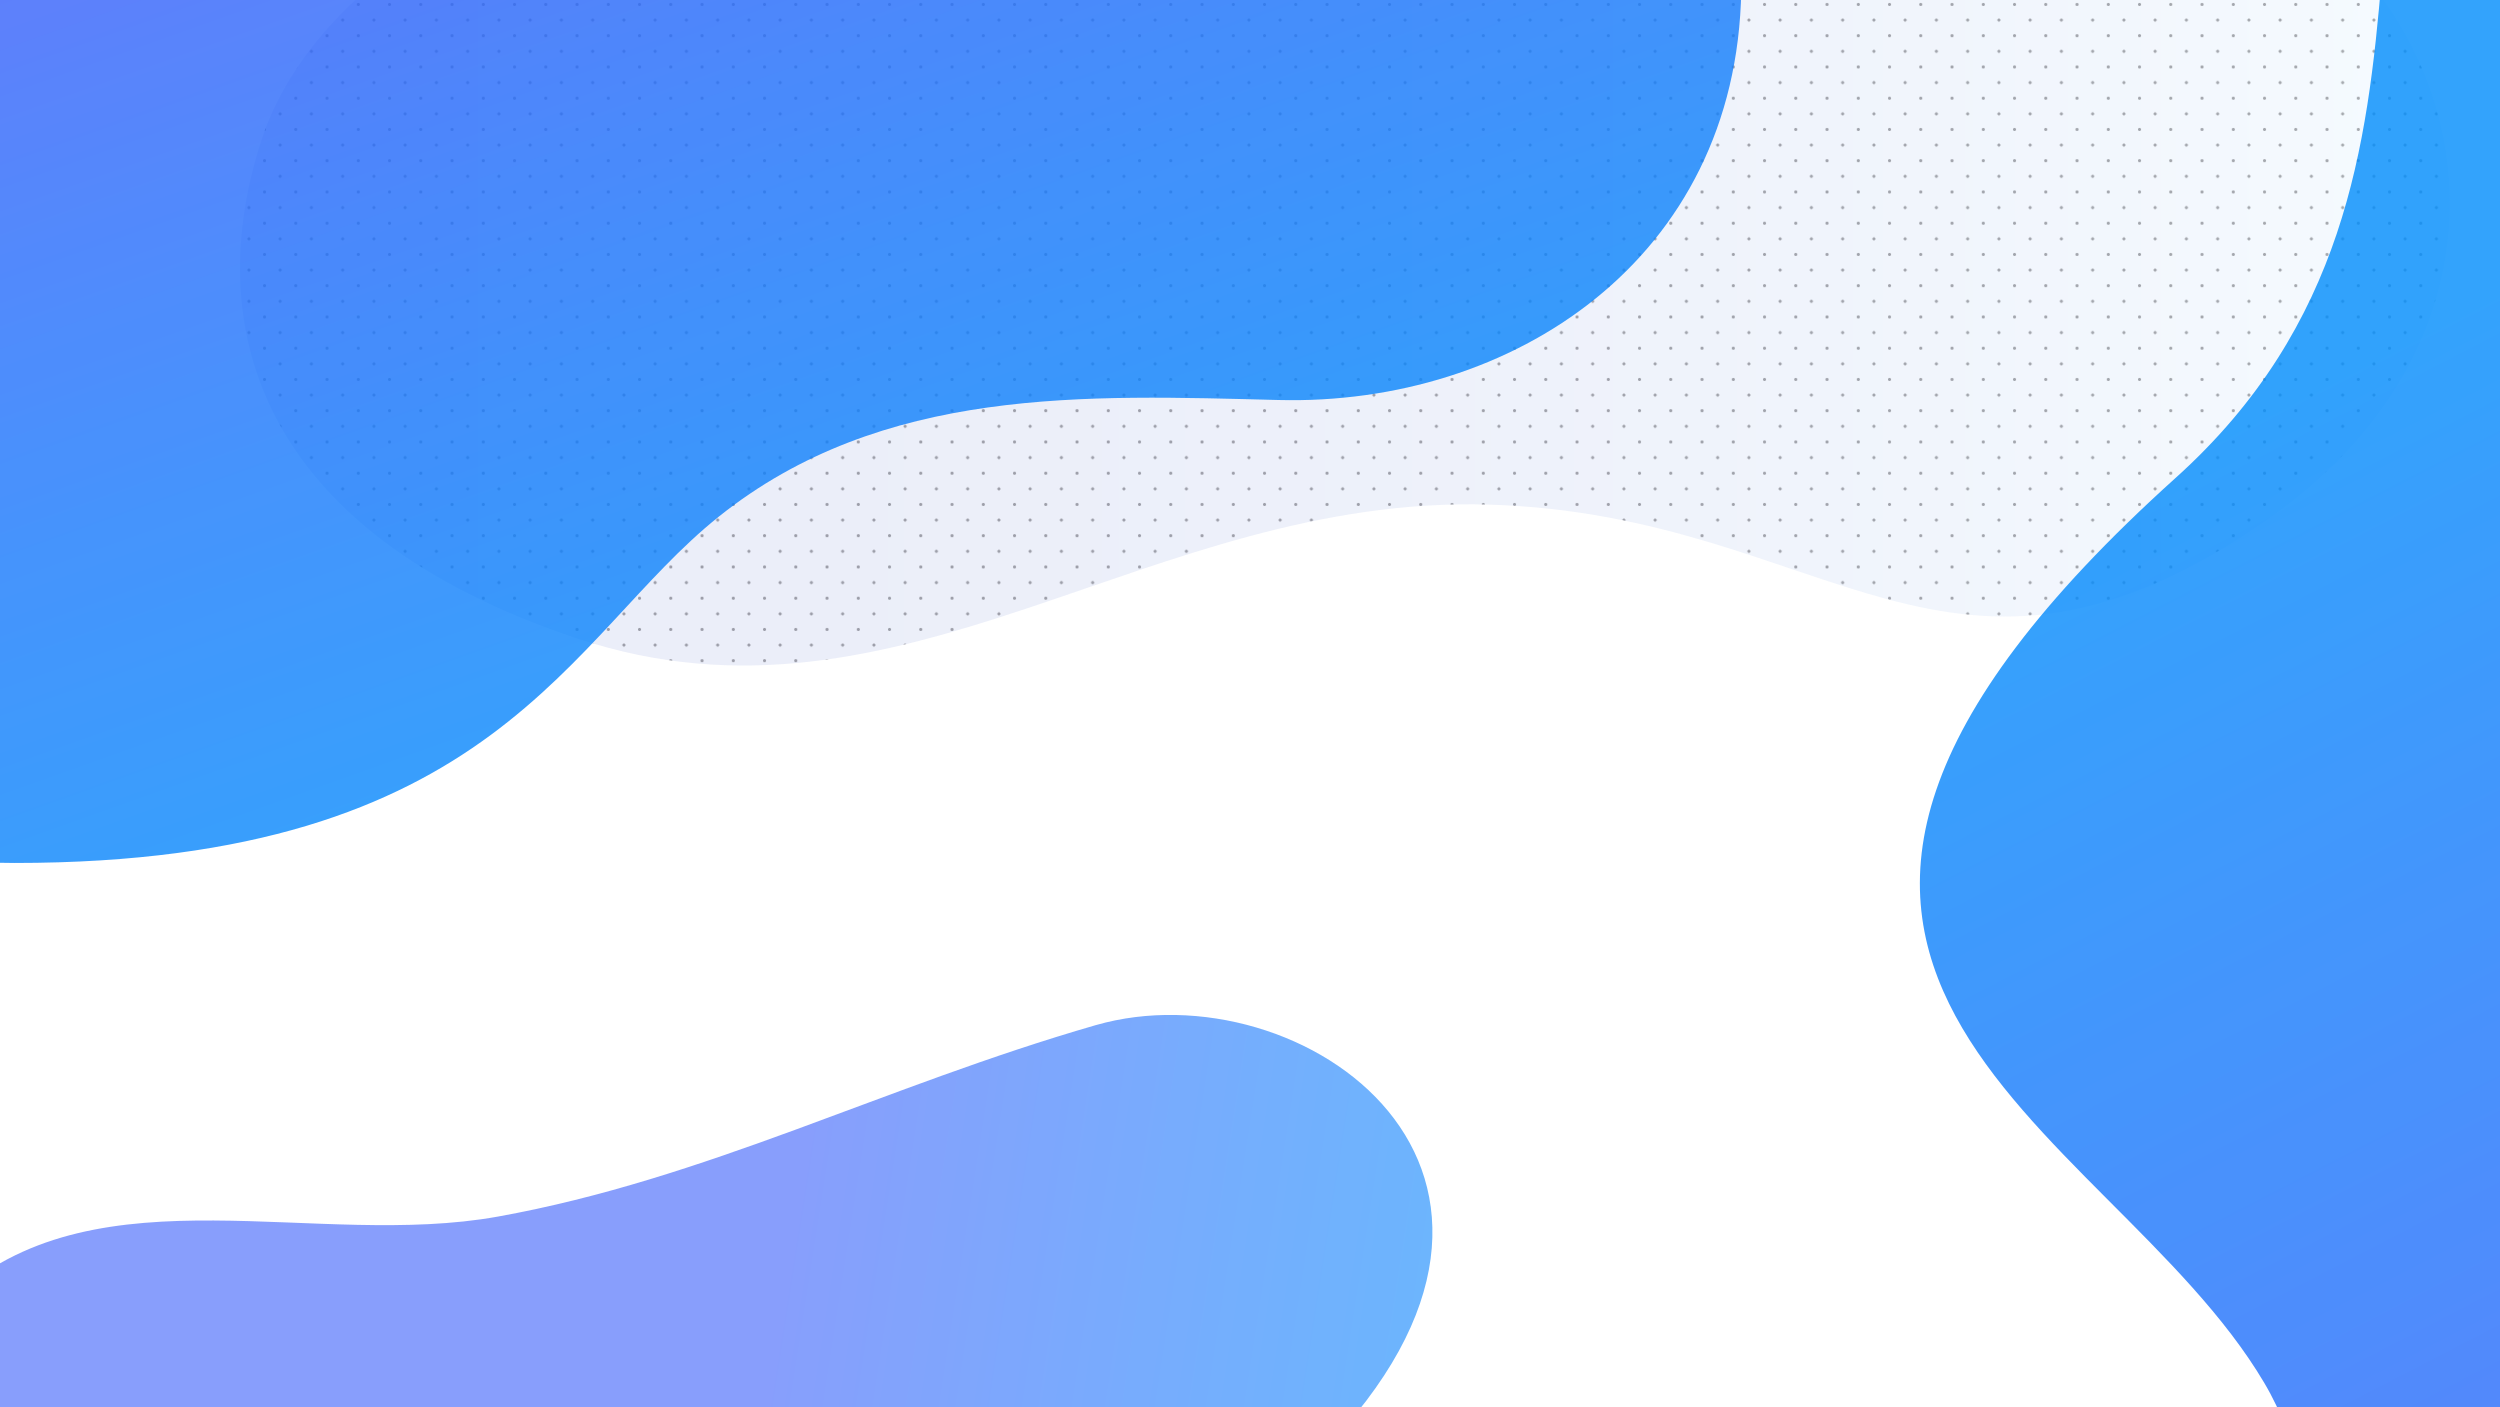
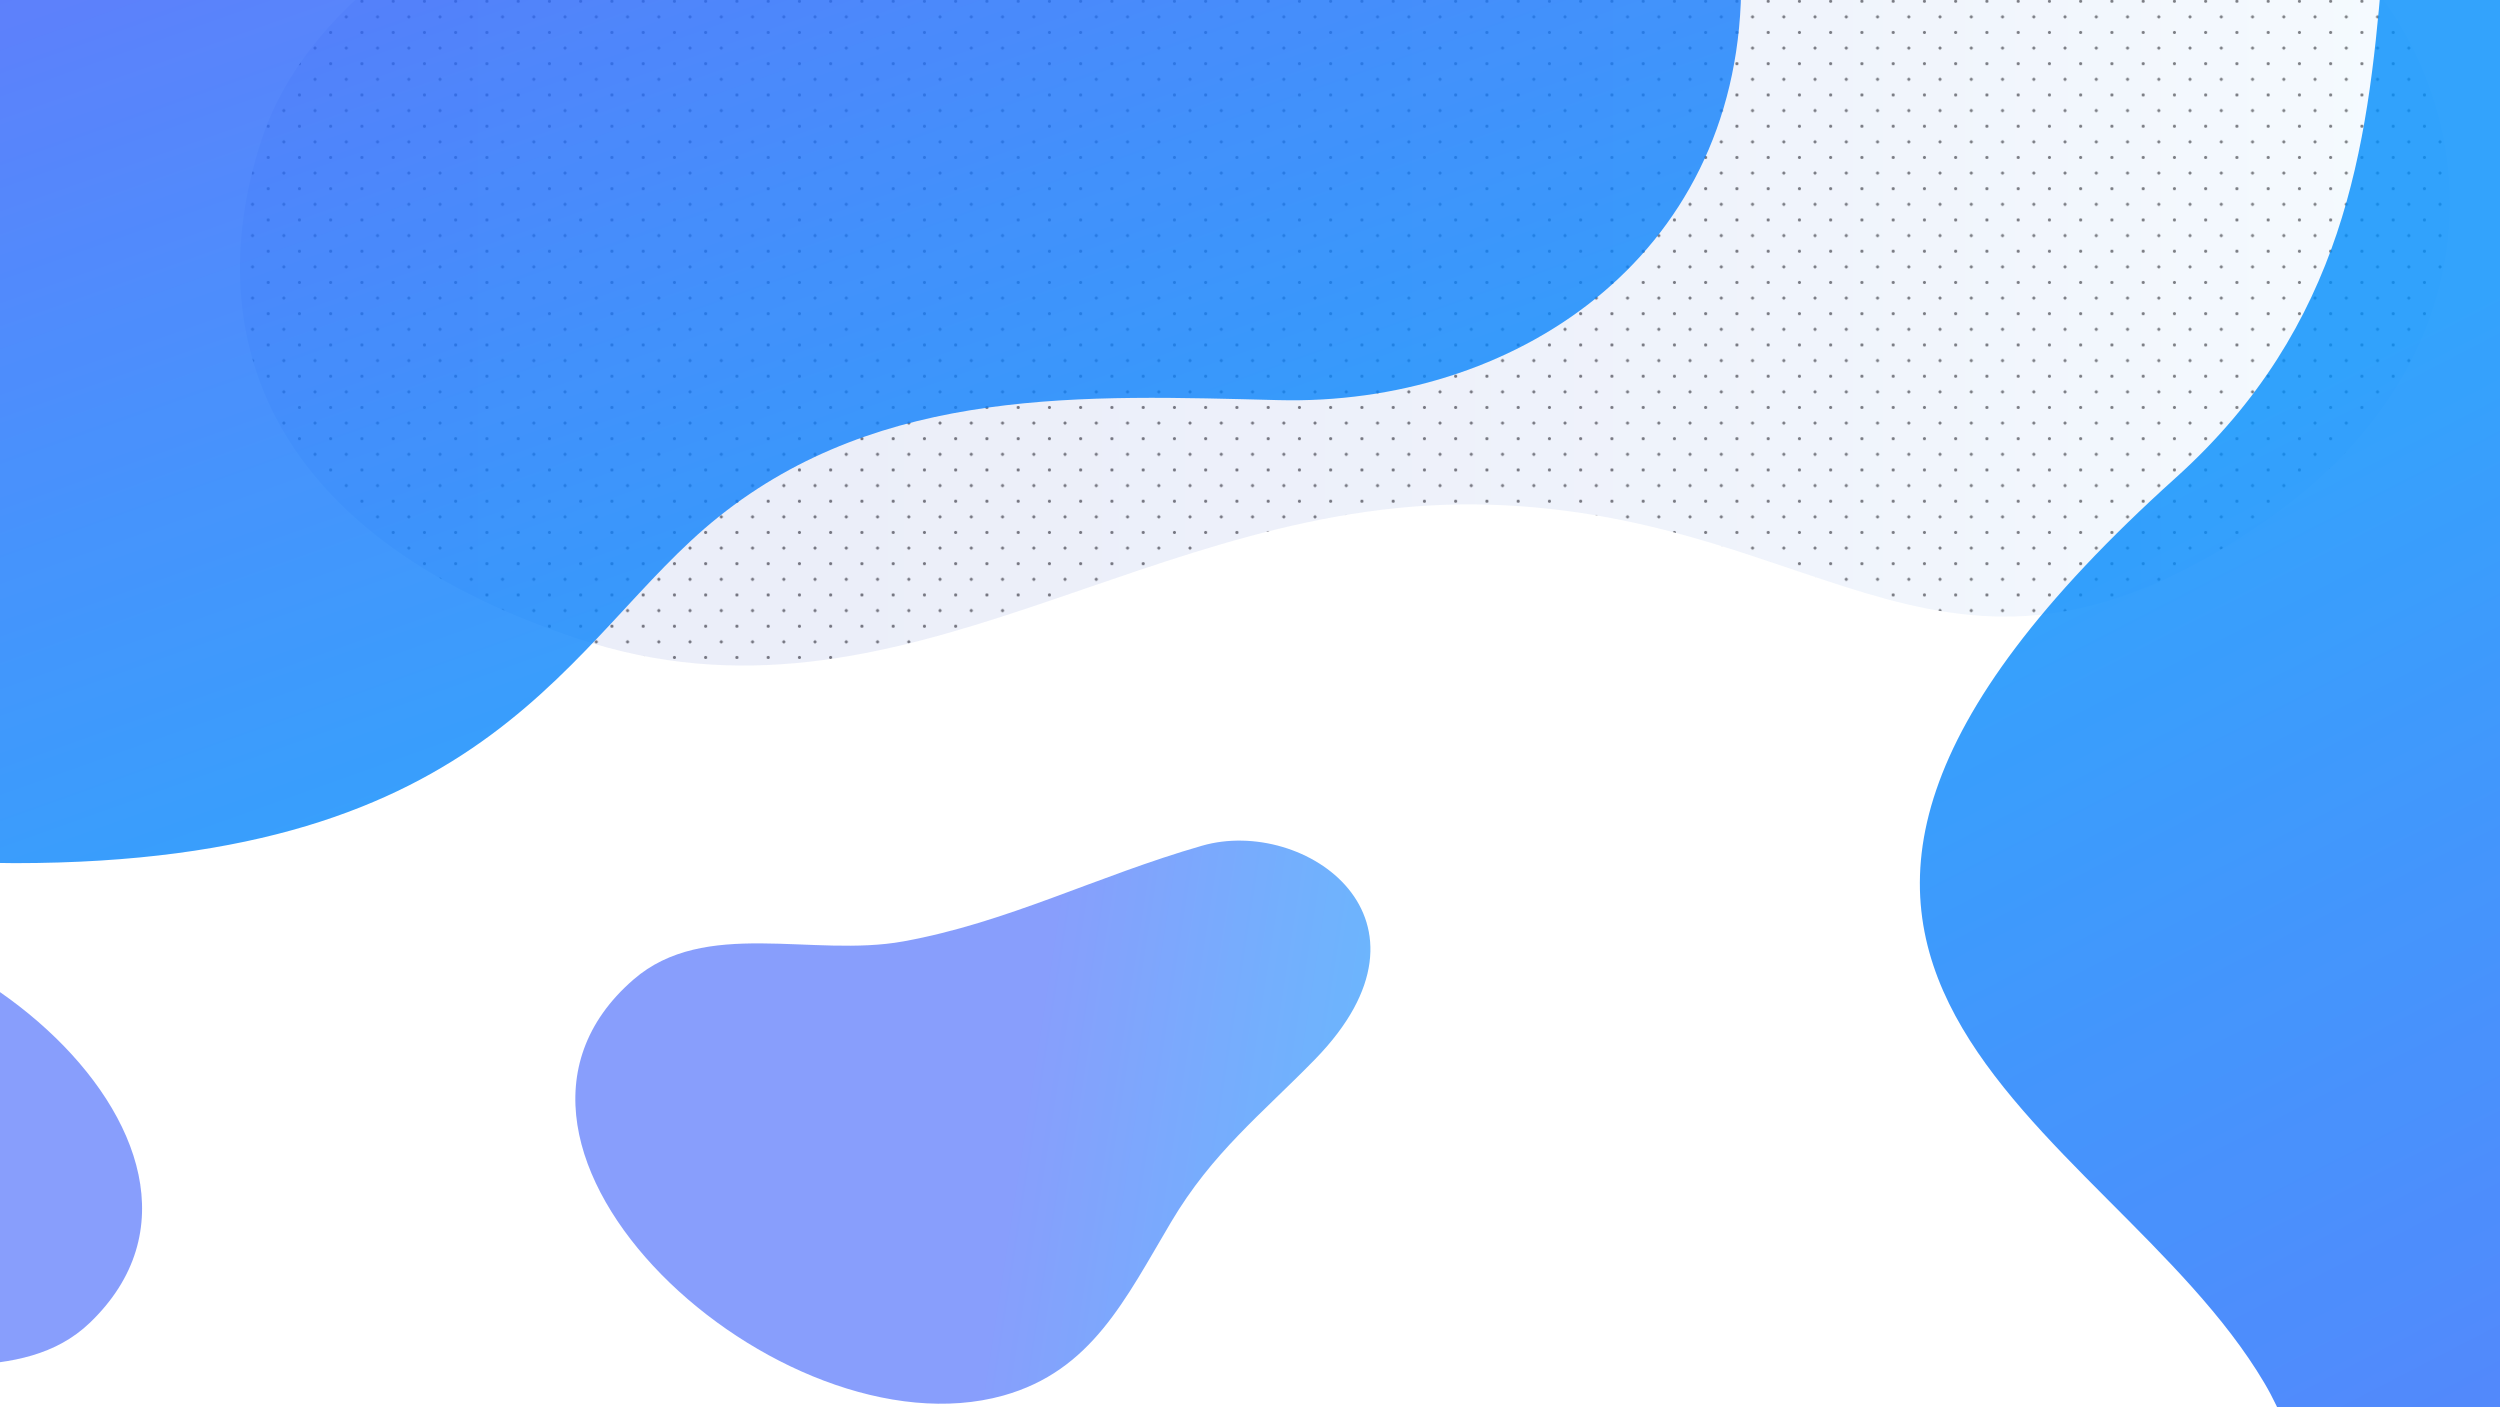
- <svg xmlns="http://www.w3.org/2000/svg" version="1.1" id="Layer_1" x="0px" y="0px" viewBox="0 0 1920 1080" style="enable-background:new 0 0 1920 1080;" xml:space="preserve">
-   <pattern x="-2160.835" y="-5888.56" width="48" height="48" patternUnits="userSpaceOnUse" id="_x36__dpi_10_x25_" viewBox="1.2 -49.2 48 48" style="overflow:visible;">
+ <svg xmlns="http://www.w3.org/2000/svg" xmlns:xlink="http://www.w3.org/1999/xlink" version="1.1" id="Layer_1" x="0px" y="0px" viewBox="0 0 1920 1080" style="enable-background:new 0 0 1920 1080;" xml:space="preserve">
+   <style type="text/css">
+ 	.st0{fill:none;}
+ 	.st1{fill:#231F20;}
+ 	.st2{opacity:0.6;fill:url(#SVGID_1_);enable-background:new    ;}
+ 	.st3{opacity:0.1;fill:url(#SVGID_2_);enable-background:new    ;}
+ 	.st4{opacity:0.6;fill:url(#SVGID_3_);enable-background:new    ;}
+ 	.st5{opacity:0.8;fill:url(#SVGID_4_);enable-background:new    ;}
+ 	.st6{opacity:0.8;fill:url(#SVGID_5_);enable-background:new    ;}
+ 	.st7{fill:url(#SVGID_6_);}
+ 	.st8{opacity:0.6;fill:url(#SVGID_7_);enable-background:new    ;}
+ </style>
+   <pattern y="1080" width="48" height="48" patternUnits="userSpaceOnUse" id="_x36__dpi_10_x25_" viewBox="1.2 -49.2 48 48" style="overflow:visible;">
    <g>
-       <rect x="1.2" y="-49.2" style="fill:none;" width="48" height="48" />
+       <rect x="1.2" y="-49.2" class="st0" width="48" height="48" />
      <g>
-         <circle style="fill:#231F20;" cx="25.2" cy="-1.2" r="1.2" />
-         <circle style="fill:#231F20;" cx="49.2" cy="-1.2" r="1.2" />
-         <circle style="fill:#231F20;" cx="25.2" cy="-25.2" r="1.2" />
-         <circle style="fill:#231F20;" cx="49.2" cy="-25.2" r="1.2" />
-         <circle style="fill:#231F20;" cx="37.2" cy="-13.2" r="1.2" />
-         <circle style="fill:#231F20;" cx="13.2" cy="-13.2" r="1.2" />
-         <circle style="fill:#231F20;" cx="37.2" cy="-37.2" r="1.2" />
-         <circle style="fill:#231F20;" cx="13.2" cy="-37.2" r="1.2" />
-       </g>
-       <g>
-         <circle style="fill:#231F20;" cx="1.2" cy="-1.2" r="1.2" />
-         <ellipse transform="matrix(0.1602 -0.9871 0.9871 0.1602 25.8827 -19.9789)" style="fill:#231F20;" cx="1.2" cy="-25.2" rx="1.2" ry="1.2" />
-       </g>
-       <g>
-         <circle style="fill:#231F20;" cx="25.2" cy="-49.2" r="1.2" />
-         <circle style="fill:#231F20;" cx="49.2" cy="-49.2" r="1.2" />
-       </g>
-       <g>
-         <ellipse transform="matrix(0.1602 -0.9871 0.9871 0.1602 49.5728 -40.1345)" style="fill:#231F20;" cx="1.2" cy="-49.2" rx="1.2" ry="1.2" />
+         <rect x="1.2" y="-49.2" class="st0" width="48" height="48" />
+         <g>
+           <circle class="st1" cx="25.2" cy="-49.2" r="1.2" />
+           <circle class="st1" cx="49.2" cy="-49.2" r="1.2" />
+           <circle class="st1" cx="25.2" cy="-25.2" r="1.2" />
+           <circle class="st1" cx="49.2" cy="-25.2" r="1.2" />
+           <circle class="st1" cx="37.2" cy="-37.2" r="1.2" />
+           <circle class="st1" cx="13.2" cy="-37.2" r="1.2" />
+           <circle class="st1" cx="37.2" cy="-13.2" r="1.2" />
+           <circle class="st1" cx="13.2" cy="-13.2" r="1.2" />
+         </g>
+         <g>
+           <circle class="st1" cx="1.2" cy="-49.2" r="1.2" />
+           <ellipse class="st1" cx="1.2" cy="-25.2" rx="1.2" ry="1.2" />
+         </g>
+         <g>
+           <circle class="st1" cx="25.2" cy="-1.2" r="1.2" />
+           <circle class="st1" cx="49.2" cy="-1.2" r="1.2" />
+         </g>
+         <g>
+           <ellipse class="st1" cx="1.2" cy="-1.2" rx="1.2" ry="1.2" />
+         </g>
      </g>
    </g>
  </pattern>
  <g>
-     <path style="opacity:0.4;fill:url(#_x36__dpi_10_x25_);" d="M444.116,490.593c248.725,82.565,438.697-111.105,700.135-103.02   c261.438,8.086,353.035,181.651,596.993,11.384c216.755-151.281,157.312-401.128-10.192-482.836   c-175.771-85.74-570.834,35.586-701.273,58.497C888.158-0.505,700.404-9.999,592.609-70.379   c-130.262-72.967-344.885,35.424-391.48,176.991S195.392,408.027,444.116,490.593z" />
-     <linearGradient id="SVGID_1_" gradientUnits="userSpaceOnUse" x1="184.321" y1="198.491" x2="1881.413" y2="198.491">
+     <pattern id="SVGID_1_" xlink:href="#_x36__dpi_10_x25_" patternTransform="matrix(1 0 0 -1 -2206.035 -11531.043)">
+ 	</pattern>
+     <path class="st2" d="M444.1,490.6c248.7,82.6,438.7-111.1,700.1-103c261.4,8.1,353,181.7,597,11.4   C1958,247.7,1898.6-2.2,1731.1-83.9c-175.8-85.7-570.8,35.6-701.3,58.5C888.2-0.5,700.4-10,592.6-70.4   c-130.3-73-344.9,35.4-391.5,177S195.4,408,444.1,490.6z" />
+     <linearGradient id="SVGID_2_" gradientUnits="userSpaceOnUse" x1="184.322" y1="881.509" x2="1881.413" y2="881.509" gradientTransform="matrix(1 0 0 -1 0 1080)">
      <stop offset="0" style="stop-color:#2E4ABC" />
      <stop offset="0.172" style="stop-color:#314EBE" />
      <stop offset="0.343" style="stop-color:#3B5AC4" />
      <stop offset="0.512" style="stop-color:#4A6ECD" />
      <stop offset="0.681" style="stop-color:#6189DB" />
      <stop offset="0.848" style="stop-color:#7DADEC" />
      <stop offset="1" style="stop-color:#9CD4FF" />
    </linearGradient>
-     <path style="opacity:0.1;fill:url(#SVGID_1_);" d="M444.116,490.593c248.725,82.565,438.697-111.105,700.135-103.02   c261.438,8.086,353.035,181.651,596.993,11.384c216.755-151.281,157.312-401.128-10.192-482.836   c-175.771-85.74-570.834,35.586-701.273,58.497C888.158-0.505,700.404-9.999,592.609-70.379   c-130.262-72.967-344.885,35.424-391.48,176.991S195.392,408.027,444.116,490.593z" />
-     <linearGradient id="SVGID_2_" gradientUnits="userSpaceOnUse" x1="598.644" y1="1177.713" x2="1215.868" y2="1177.713" gradientTransform="matrix(0.988 0.1543 -0.1543 0.988 158.9355 -58.6441)">
+     <path class="st3" d="M444.1,490.6c248.7,82.6,438.7-111.1,700.1-103c261.4,8.1,353,181.7,597,11.4   C1958,247.7,1898.6-2.2,1731.1-83.9c-175.8-85.7-570.8,35.6-701.3,58.5C888.2-0.5,700.4-10,592.6-70.4   c-130.3-73-344.9,35.4-391.5,177S195.4,408,444.1,490.6z" />
+     <linearGradient id="SVGID_3_" gradientUnits="userSpaceOnUse" x1="703.626" y1="136.655" x2="1012.238" y2="136.655" gradientTransform="matrix(0.988 0.1543 0.1543 -0.988 70.5035 880.9779)">
      <stop offset="0" style="stop-color:#385EFA" />
      <stop offset="0.531" style="stop-color:#1878FB" />
      <stop offset="1" style="stop-color:#008CFB" />
    </linearGradient>
-     <path style="opacity:0.6;fill:url(#SVGID_2_);" d="M-31.94,992.87c109.659-95.11,275.357-33.449,414.357-58.537   c160.144-28.902,296.495-100.145,459.087-147.017c157.825-45.497,383.674,112.637,173.375,328.131   c-82.823,84.869-157.753,143.279-221.187,250.134c-70.609,118.956-122.051,228.22-257.616,266.125   C193.734,1727.428-332.348,1253.429-31.94,992.87z" />
-     <linearGradient id="SVGID_3_" gradientUnits="userSpaceOnUse" x1="2569.708" y1="-898.072" x2="2299.637" y2="199.105" gradientTransform="matrix(-0.727 0.6343 -0.6748 -0.7028 3696.81 -1085.249)">
+     <path class="st4" d="M486.5,752.3c54.8-47.6,137.7-16.7,207.2-29.3c80.1-14.5,148.2-50.1,229.5-73.5   c78.9-22.7,191.8,56.3,86.7,164.1C968.5,856,931,885.2,899.3,938.7c-35.3,59.5-61,114.1-128.8,133.1   C599.3,1119.6,336.3,882.6,486.5,752.3z" />
+     <linearGradient id="SVGID_4_" gradientUnits="userSpaceOnUse" x1="3757.163" y1="616.446" x2="3487.092" y2="-480.731" gradientTransform="matrix(-0.727 0.6343 0.6748 0.7028 4750.158 -1640.539)">
      <stop offset="0" style="stop-color:#385EFA" />
      <stop offset="0.694" style="stop-color:#127DFB" />
      <stop offset="1" style="stop-color:#008CFB" />
    </linearGradient>
-     <path style="opacity:0.8;fill:url(#SVGID_3_);" d="M1738.863,1061.889c55.435,93.586,21.398,193.833,87.003,285.838   c142.829,200.32,410.723,130.718,368.611-84.421c-21.414-109.426-84.788-211.945-92.499-322.93   c-7.817-112.626,61.058-193.398,81.802-299.071c38.117-194.189-72.576-385.055,9.494-580.84   c189.266-451.524,0.978-632.923-245.457-421.777c-206.202,176.668-17.702,494.918-276.704,728.125   C1249.812,746.143,1618.278,858.321,1738.863,1061.889z" />
-     <linearGradient id="SVGID_4_" gradientUnits="userSpaceOnUse" x1="534.78" y1="50.752" x2="769.899" y2="829.624" gradientTransform="matrix(0.9988 -0.0488 0.0488 0.9988 -175.0763 -193.6285)">
+     <path class="st5" d="M1738.9,1061.9c55.4,93.6,21.4,193.8,87,285.8c142.8,200.3,410.7,130.7,368.6-84.4   c-21.4-109.4-84.8-211.9-92.5-322.9c-7.8-112.6,61.1-193.4,81.8-299.1c38.1-194.2-72.6-385.1,9.5-580.8   c189.3-451.5,1-632.9-245.5-421.8c-206.2,176.7-17.7,494.9-276.7,728.1C1249.8,746.1,1618.3,858.3,1738.9,1061.9z" />
+     <linearGradient id="SVGID_5_" gradientUnits="userSpaceOnUse" x1="557.263" y1="1070.694" x2="792.381" y2="291.822" gradientTransform="matrix(0.9988 -4.880000e-02 -4.880000e-02 -0.9988 -142.8123 927.5715)">
      <stop offset="0" style="stop-color:#385EFA" />
      <stop offset="0.531" style="stop-color:#1878FB" />
      <stop offset="1" style="stop-color:#008CFB" />
    </linearGradient>
-     <path style="opacity:0.8;fill:url(#SVGID_4_);" d="M-312.18,55.381c86.793-165.217,223.941-200.201,392.394-202.447   c144.137-1.922,488.907,64.054,618.403,3.765c129.1-60.104,214.767-162.65,357.85-162.284   c191.838,0.492,283.411,149.081,280.822,298.402c-3.589,207.037-176.606,318.892-355.198,314.392   c-147.788-3.722-304.461-10.905-430.2,89.672C436.08,489.517,380.926,662.76,11.291,662.76S-472.709,360.953-312.18,55.381z" />
+     <path class="st6" d="M-312.2,55.4c86.8-165.2,223.9-200.2,392.4-202.4c144.1-1.9,488.9,64.1,618.4,3.8   c129.1-60.1,214.8-162.6,357.8-162.3c191.8,0.5,283.4,149.1,280.8,298.4c-3.6,207-176.6,318.9-355.2,314.4   c-147.8-3.7-304.5-10.9-430.2,89.7c-115.8,92.6-171,265.9-540.6,265.9S-472.7,361-312.2,55.4z" />
  </g>
-   <linearGradient id="SVGID_5_" gradientUnits="userSpaceOnUse" x1="1395" y1="-319.509" x2="1395" y2="-319.509">
+   <linearGradient id="SVGID_6_" gradientUnits="userSpaceOnUse" x1="1395" y1="1399.508" x2="1395" y2="1399.508" gradientTransform="matrix(1 0 0 -1 0 1080)">
    <stop offset="0" style="stop-color:#385EFA" />
    <stop offset="0.531" style="stop-color:#1878FB" />
    <stop offset="1" style="stop-color:#008CFB" />
  </linearGradient>
-   <path style="fill:url(#SVGID_5_);" d="M1395-319.508" />
+   <path class="st7" d="M1395-319.5" />
+   <linearGradient id="SVGID_7_" gradientUnits="userSpaceOnUse" x1="-248.277" y1="-77.791" x2="60.335" y2="-77.791" gradientTransform="matrix(-0.9946 -0.1034 -0.1034 0.9946 -491.0188 980.7758)">
+     <stop offset="0" style="stop-color:#385EFA" />
+     <stop offset="0.531" style="stop-color:#1878FB" />
+     <stop offset="1" style="stop-color:#008CFB" />
+   </linearGradient>
+   <path class="st8" d="M69.1,1015.8c-52.3,50.3-136.6,23.8-205.4,39.9c-79.2,18.5-145.5,57.6-225.5,85.2  c-77.6,26.8-194.5-46.4-95-159.4c39.2-44.5,75.1-75.6,104-130.6c32.2-61.2,55.1-117.1,121.8-139.5  C-62.4,654.8,212.4,878,69.1,1015.8z" />
</svg>
